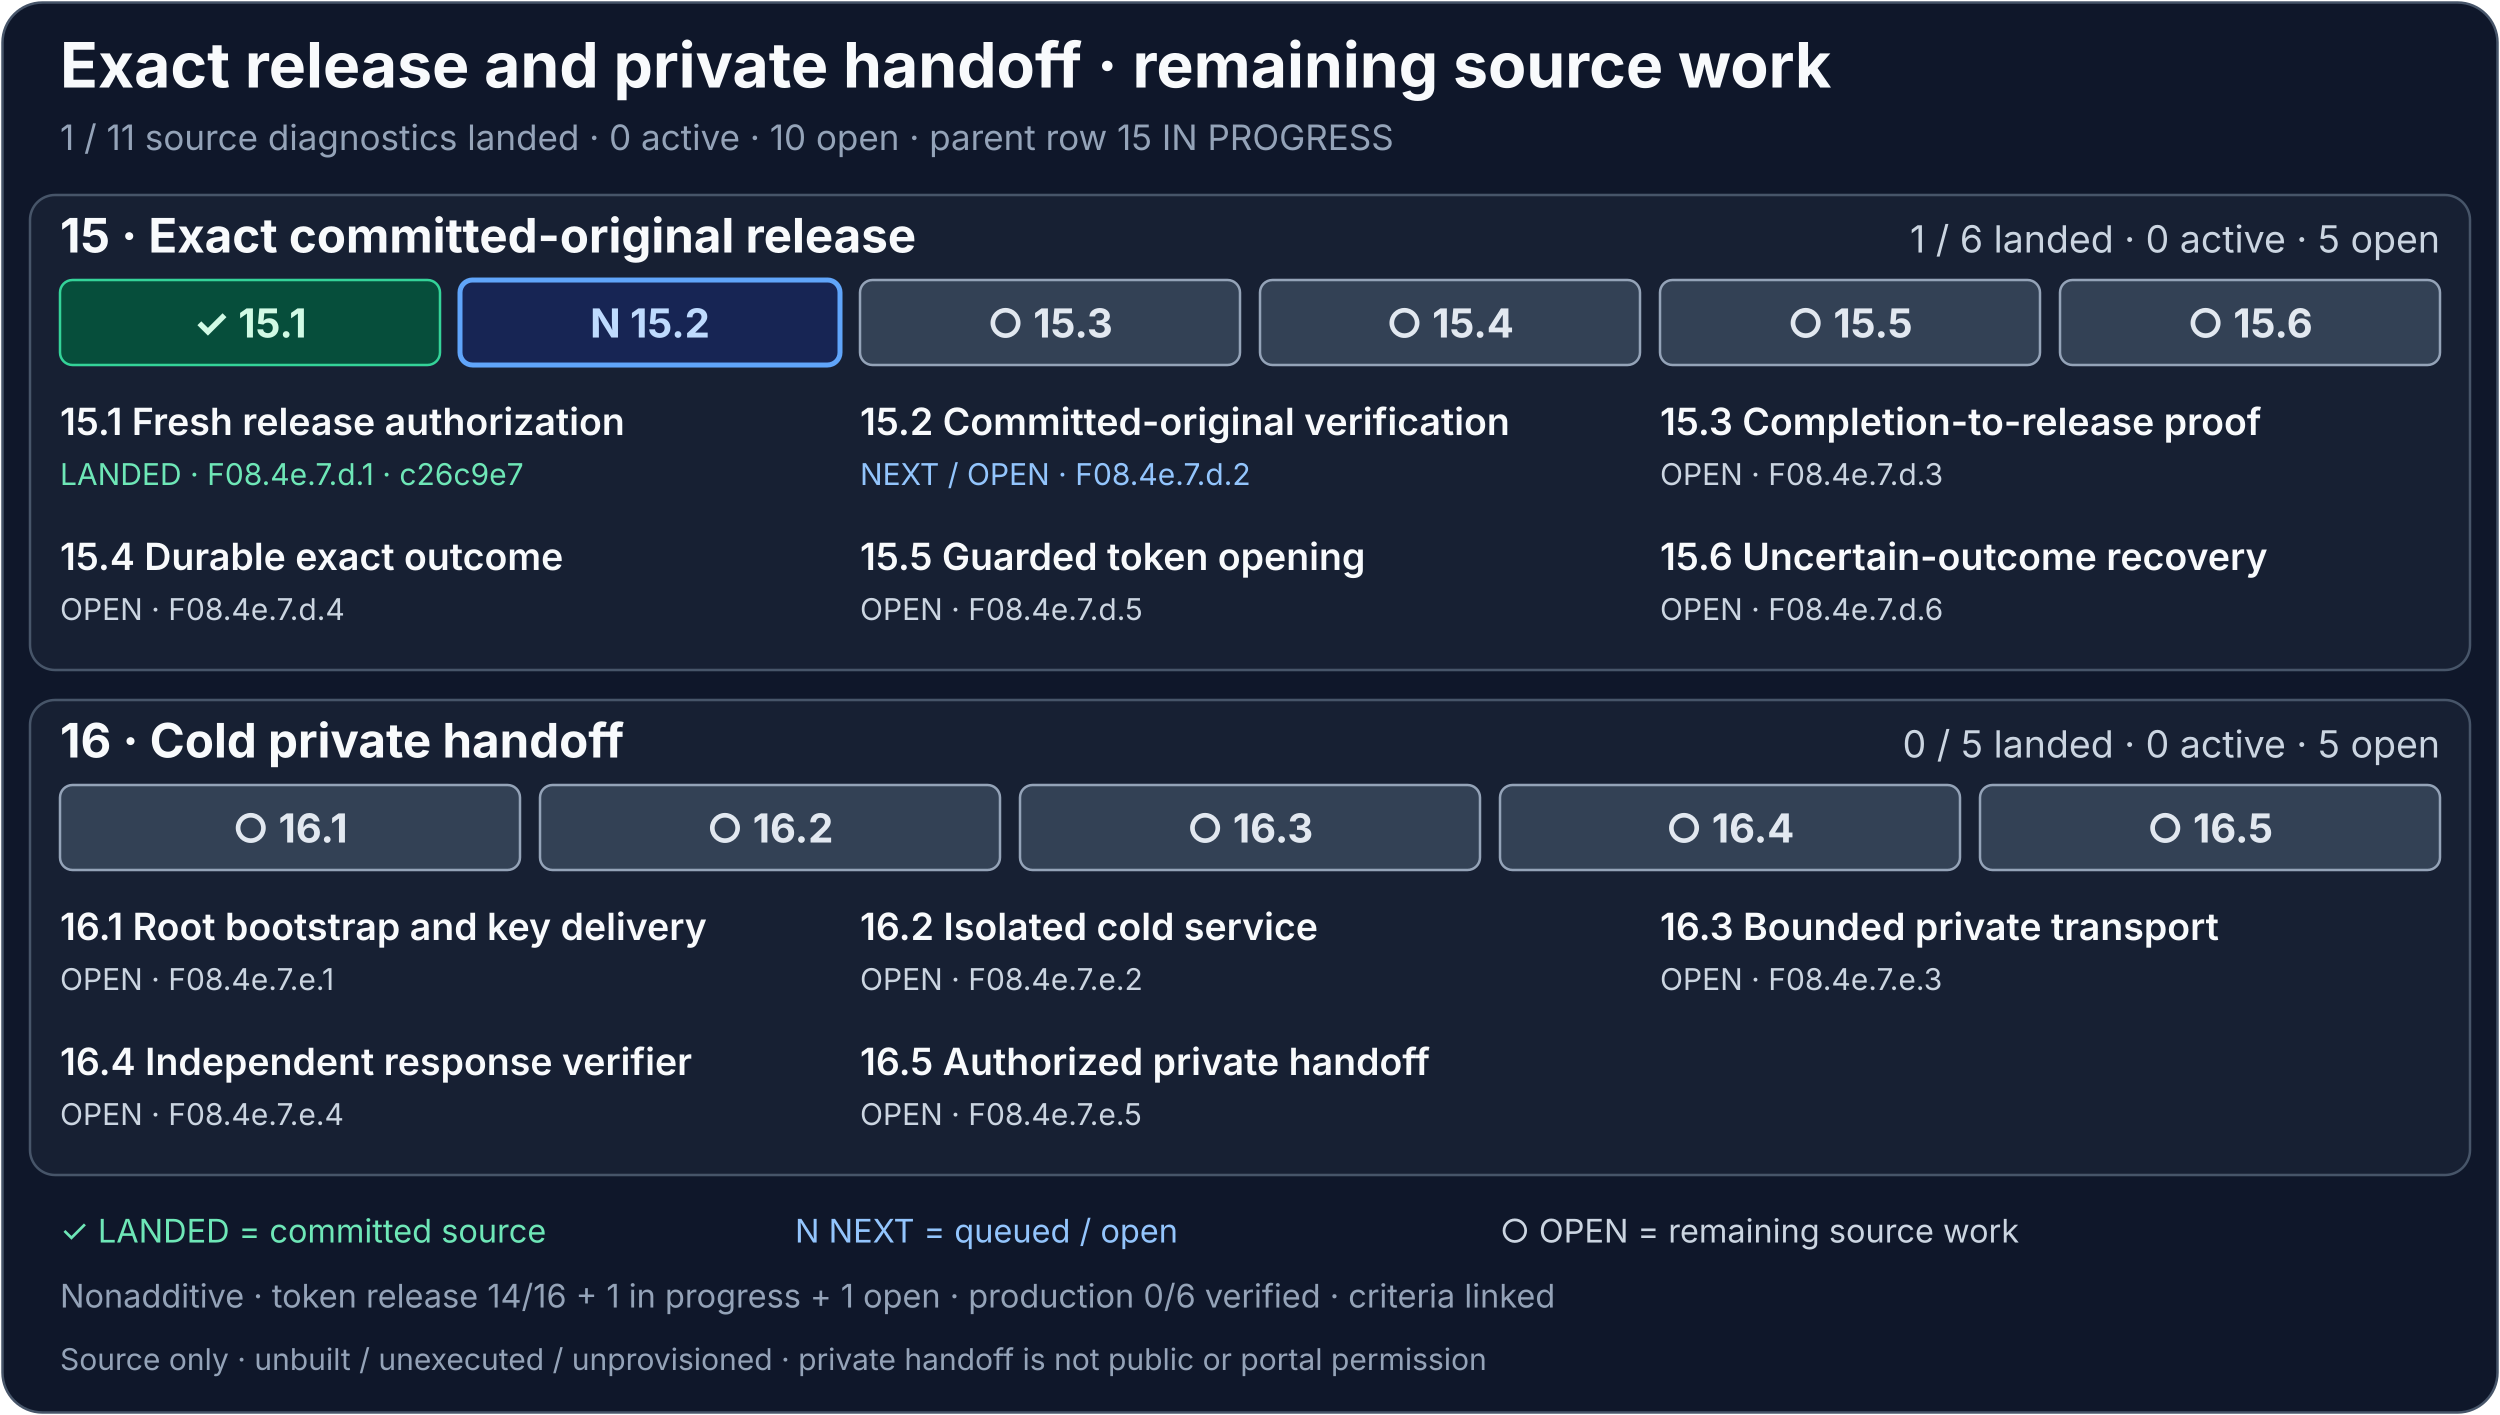
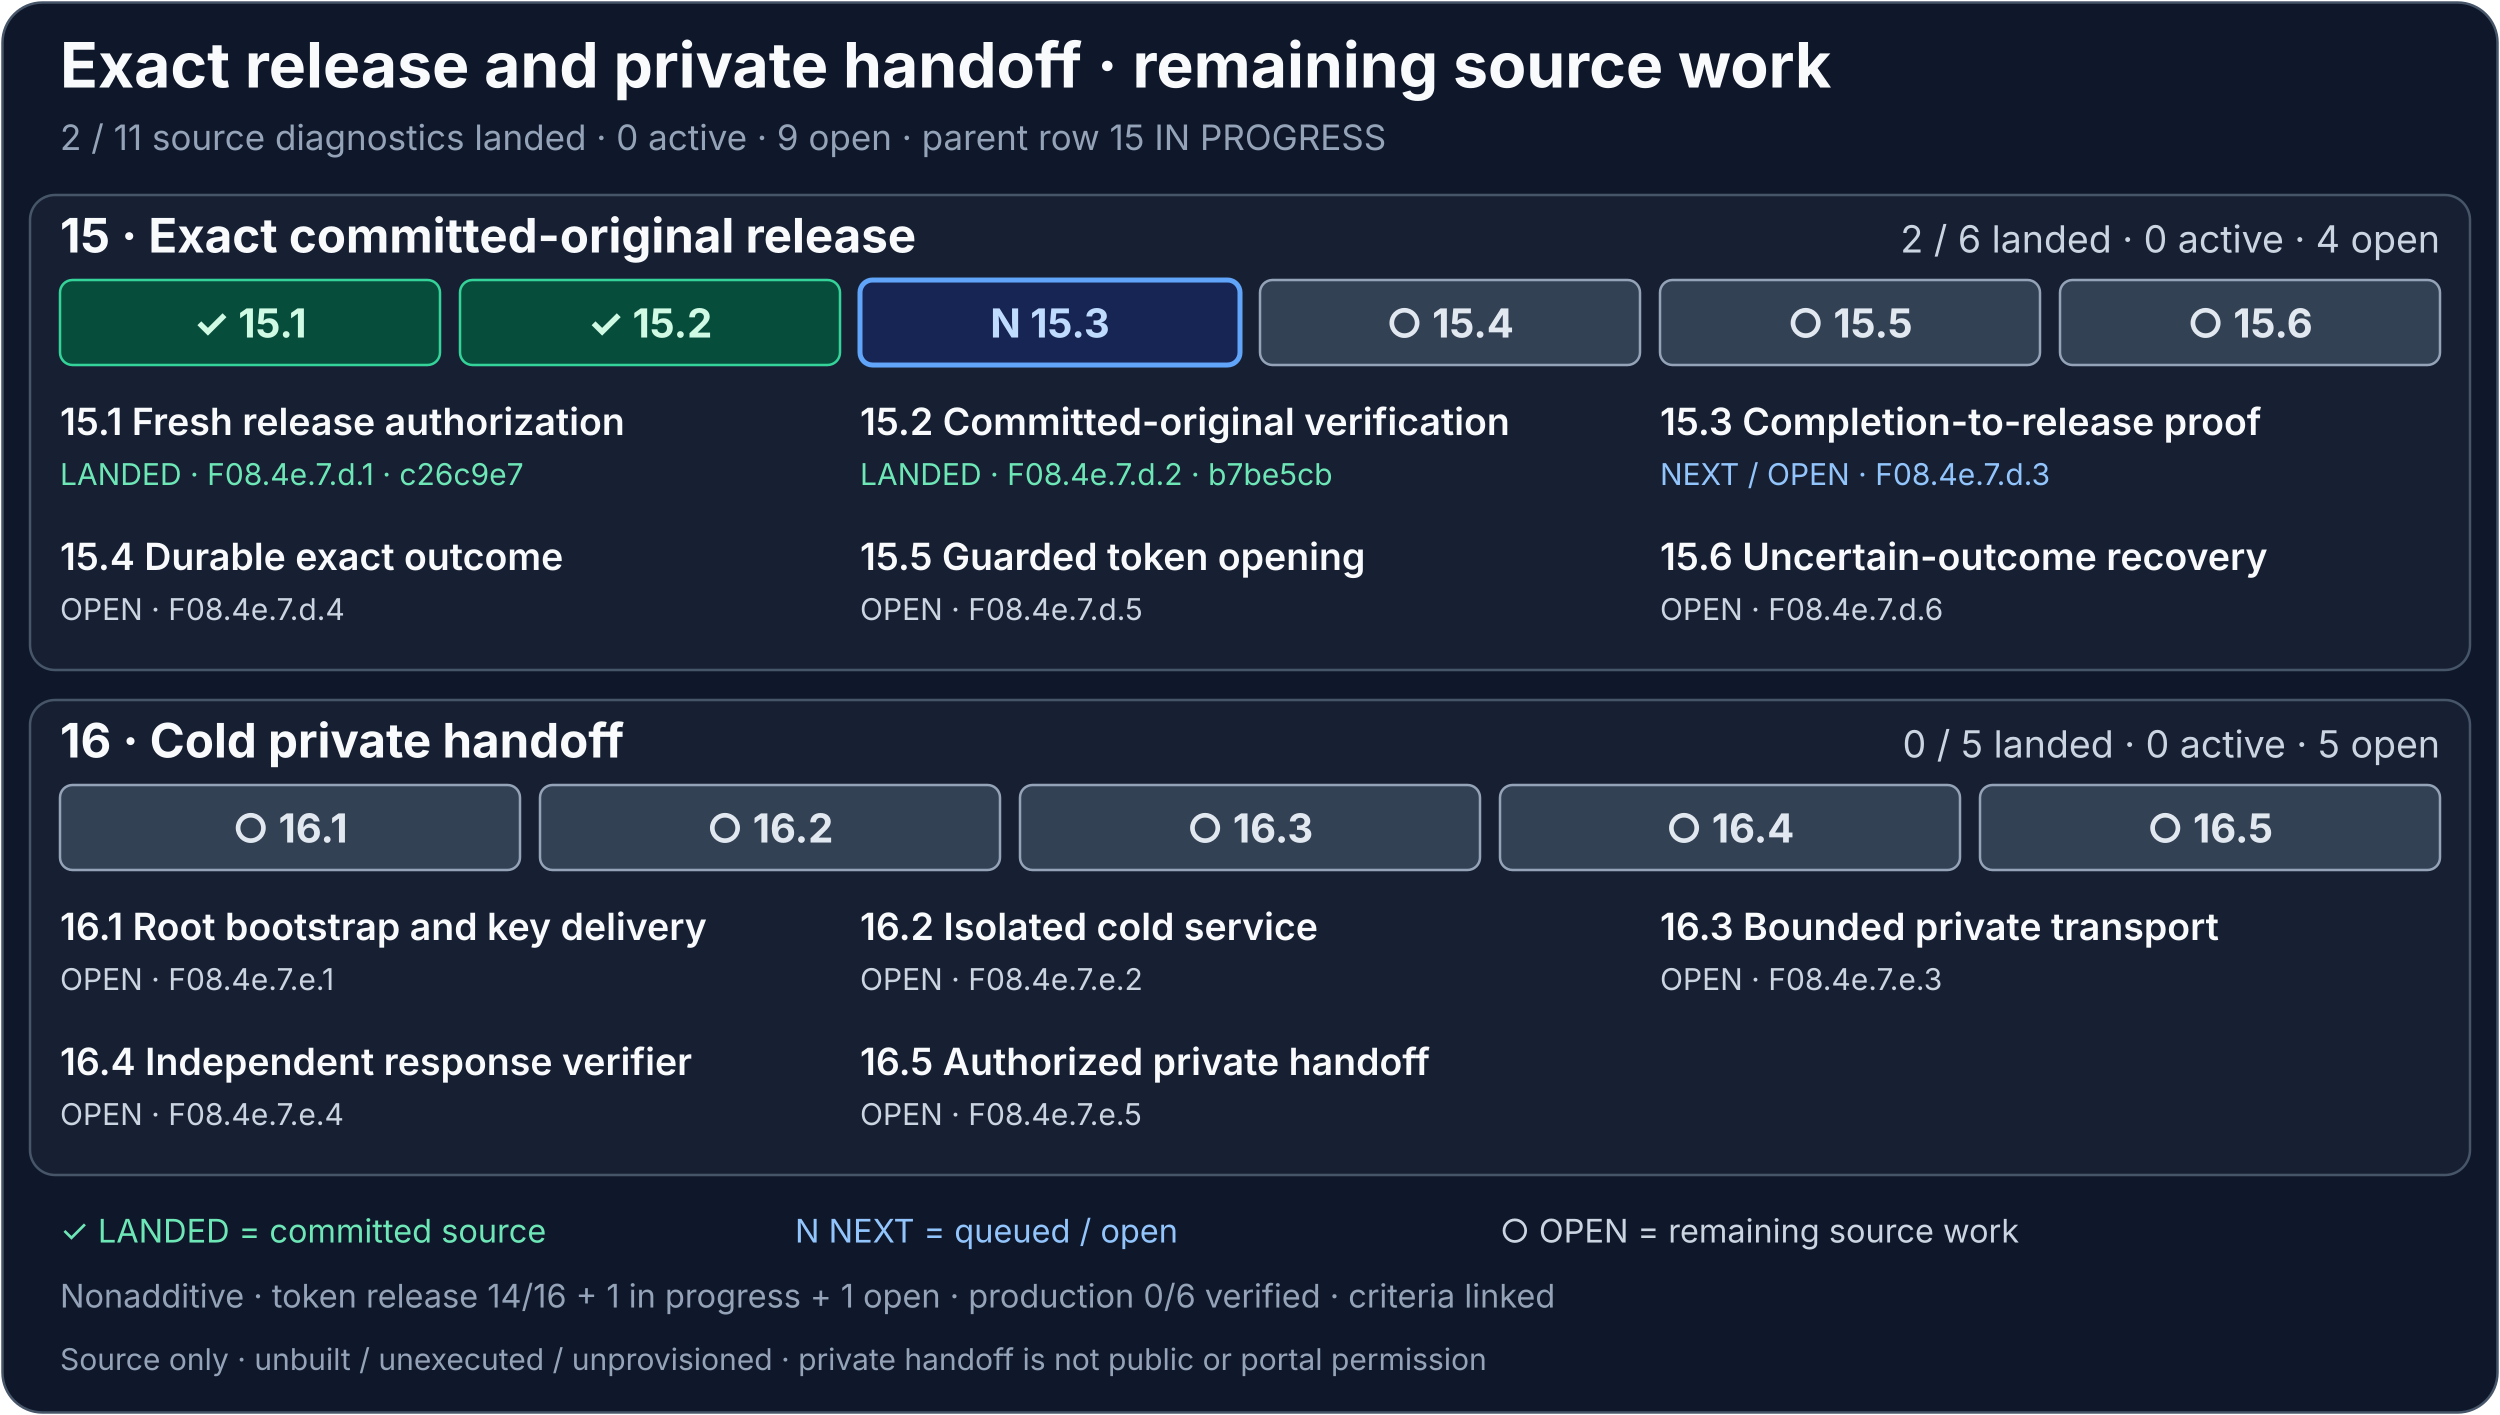
<svg xmlns="http://www.w3.org/2000/svg" width="1000" height="566" viewBox="0 0 1000 566" role="img" aria-labelledby="release-handoff-title release-handoff-description">
  <rect x="1" y="1" width="998" height="564" rx="16" fill="#0f172a" stroke="#475569" />
  <g font-family="system-ui, -apple-system, Segoe UI, sans-serif">
    <text x="24" y="35" fill="#f8fafc" font-size="25" font-weight="700">Exact release and private handoff · remaining source work</text>
-     <text x="24" y="60" fill="#94a3b8" font-size="14">1 / 11 source diagnostics landed · 0 active · 10 open · parent row 15 IN PROGRESS</text>
-     <g aria-label="Row 15: exact committed-original release in progress, one of six diagnostics landed">
+     <text x="24" y="60" fill="#94a3b8" font-size="14">2 / 11 source diagnostics landed · 0 active · 9 open · parent row 15 IN PROGRESS</text>
+     <g aria-label="Row 15: exact committed-original release in progress, two of six diagnostics landed">
      <rect x="12" y="78" width="976" height="190" rx="10" fill="#172033" stroke="#475569" />
      <text x="24" y="101" fill="#f8fafc" font-size="19" font-weight="700">15 · Exact committed-original release</text>
-       <text x="976" y="101" text-anchor="end" fill="#cbd5e1" font-size="15">1 / 6 landed · 0 active · 5 open</text>
+       <text x="976" y="101" text-anchor="end" fill="#cbd5e1" font-size="15">2 / 6 landed · 0 active · 4 open</text>
      <g font-size="16" font-weight="700" text-anchor="middle">
        <a href="../production-status.md#exact-release-and-handoff-detail">
          <rect x="24" y="112" width="152" height="34" rx="5" fill="#064e3b" stroke="#34d399" />
          <text x="100" y="135" fill="#d1fae5">✓ 15.1</text>
        </a>
        <a href="../production-status.md#exact-release-and-handoff-detail">
-           <rect x="184" y="112" width="152" height="34" rx="5" fill="#172554" stroke="#60a5fa" stroke-width="2" />
-           <text x="260" y="135" fill="#bfdbfe">N 15.2</text>
+           <rect x="184" y="112" width="152" height="34" rx="5" fill="#064e3b" stroke="#34d399" />
+           <text x="260" y="135" fill="#d1fae5">✓ 15.2</text>
        </a>
        <a href="../production-status.md#exact-release-and-handoff-detail">
-           <rect x="344" y="112" width="152" height="34" rx="5" fill="#334155" stroke="#94a3b8" />
-           <text x="420" y="135" fill="#e2e8f0">○ 15.3</text>
+           <rect x="344" y="112" width="152" height="34" rx="5" fill="#172554" stroke="#60a5fa" stroke-width="2" />
+           <text x="420" y="135" fill="#bfdbfe">N 15.3</text>
        </a>
        <a href="../production-status.md#exact-release-and-handoff-detail">
          <rect x="504" y="112" width="152" height="34" rx="5" fill="#334155" stroke="#94a3b8" />
          <text x="580" y="135" fill="#e2e8f0">○ 15.4</text>
        </a>
        <a href="../production-status.md#exact-release-and-handoff-detail">
          <rect x="664" y="112" width="152" height="34" rx="5" fill="#334155" stroke="#94a3b8" />
          <text x="740" y="135" fill="#e2e8f0">○ 15.5</text>
        </a>
        <a href="../production-status.md#exact-release-and-handoff-detail">
          <rect x="824" y="112" width="152" height="34" rx="5" fill="#334155" stroke="#94a3b8" />
          <text x="900" y="135" fill="#e2e8f0">○ 15.6</text>
        </a>
      </g>
      <a href="../production-status.md#exact-release-and-handoff-detail">
        <g fill="#f8fafc" font-size="15" font-weight="600">
          <text x="24" y="174">15.1 Fresh release authorization</text>
          <text x="344" y="174">15.2 Committed-original verification</text>
          <text x="664" y="174">15.3 Completion-to-release proof</text>
          <text x="24" y="228">15.4 Durable exact outcome</text>
          <text x="344" y="228">15.5 Guarded token opening</text>
          <text x="664" y="228">15.6 Uncertain-outcome recovery</text>
        </g>
        <g fill="#cbd5e1" font-size="12">
          <text x="24" y="194" fill="#6ee7b7">LANDED · F08.4e.7.d.1 · c26c9e7</text>
-           <text x="344" y="194" fill="#93c5fd">NEXT / OPEN · F08.4e.7.d.2</text>
-           <text x="664" y="194">OPEN · F08.4e.7.d.3</text>
+           <text x="344" y="194" fill="#6ee7b7">LANDED · F08.4e.7.d.2 · b7be5cb</text>
+           <text x="664" y="194" fill="#93c5fd">NEXT / OPEN · F08.4e.7.d.3</text>
          <text x="24" y="248">OPEN · F08.4e.7.d.4</text>
          <text x="344" y="248">OPEN · F08.4e.7.d.5</text>
          <text x="664" y="248">OPEN · F08.4e.7.d.6</text>
        </g>
      </a>
    </g>
    <g aria-label="Row 16: cold private handoff, zero of five landed">
      <rect x="12" y="280" width="976" height="190" rx="10" fill="#172033" stroke="#475569" />
      <text x="24" y="303" fill="#f8fafc" font-size="19" font-weight="700">16 · Cold private handoff</text>
      <text x="976" y="303" text-anchor="end" fill="#cbd5e1" font-size="15">0 / 5 landed · 0 active · 5 open</text>
      <g font-size="16" font-weight="700" text-anchor="middle">
        <a href="../production-status.md#exact-release-and-handoff-detail">
          <rect x="24" y="314" width="184" height="34" rx="5" fill="#334155" stroke="#94a3b8" />
          <text x="116" y="337" fill="#e2e8f0">○ 16.1</text>
        </a>
        <a href="../production-status.md#exact-release-and-handoff-detail">
          <rect x="216" y="314" width="184" height="34" rx="5" fill="#334155" stroke="#94a3b8" />
          <text x="308" y="337" fill="#e2e8f0">○ 16.2</text>
        </a>
        <a href="../production-status.md#exact-release-and-handoff-detail">
          <rect x="408" y="314" width="184" height="34" rx="5" fill="#334155" stroke="#94a3b8" />
          <text x="500" y="337" fill="#e2e8f0">○ 16.3</text>
        </a>
        <a href="../production-status.md#exact-release-and-handoff-detail">
          <rect x="600" y="314" width="184" height="34" rx="5" fill="#334155" stroke="#94a3b8" />
          <text x="692" y="337" fill="#e2e8f0">○ 16.4</text>
        </a>
        <a href="../production-status.md#exact-release-and-handoff-detail">
          <rect x="792" y="314" width="184" height="34" rx="5" fill="#334155" stroke="#94a3b8" />
          <text x="884" y="337" fill="#e2e8f0">○ 16.5</text>
        </a>
      </g>
      <a href="../production-status.md#exact-release-and-handoff-detail">
        <g fill="#f8fafc" font-size="15" font-weight="600">
          <text x="24" y="376">16.1 Root bootstrap and key delivery</text>
          <text x="344" y="376">16.2 Isolated cold service</text>
          <text x="664" y="376">16.3 Bounded private transport</text>
          <text x="24" y="430">16.4 Independent response verifier</text>
          <text x="344" y="430">16.5 Authorized private handoff</text>
        </g>
        <g fill="#cbd5e1" font-size="12">
          <text x="24" y="396">OPEN · F08.4e.7.e.1</text>
          <text x="344" y="396">OPEN · F08.4e.7.e.2</text>
          <text x="664" y="396">OPEN · F08.4e.7.e.3</text>
          <text x="24" y="450">OPEN · F08.4e.7.e.4</text>
          <text x="344" y="450">OPEN · F08.4e.7.e.5</text>
        </g>
      </a>
    </g>
    <text x="24" y="497" fill="#6ee7b7" font-size="13">✓ LANDED = committed source</text>
    <text x="318" y="497" fill="#93c5fd" font-size="13">N NEXT = queued / open</text>
    <text x="600" y="497" fill="#cbd5e1" font-size="13">○ OPEN = remaining source work</text>
    <text x="24" y="523" fill="#94a3b8" font-size="13">Nonadditive · token release 14/16 + 1 in progress + 1 open · production 0/6 verified · criteria linked</text>
    <text x="24" y="548" fill="#94a3b8" font-size="12">Source only · unbuilt / unexecuted / unprovisioned · private handoff is not public or portal permission</text>
  </g>
</svg>
